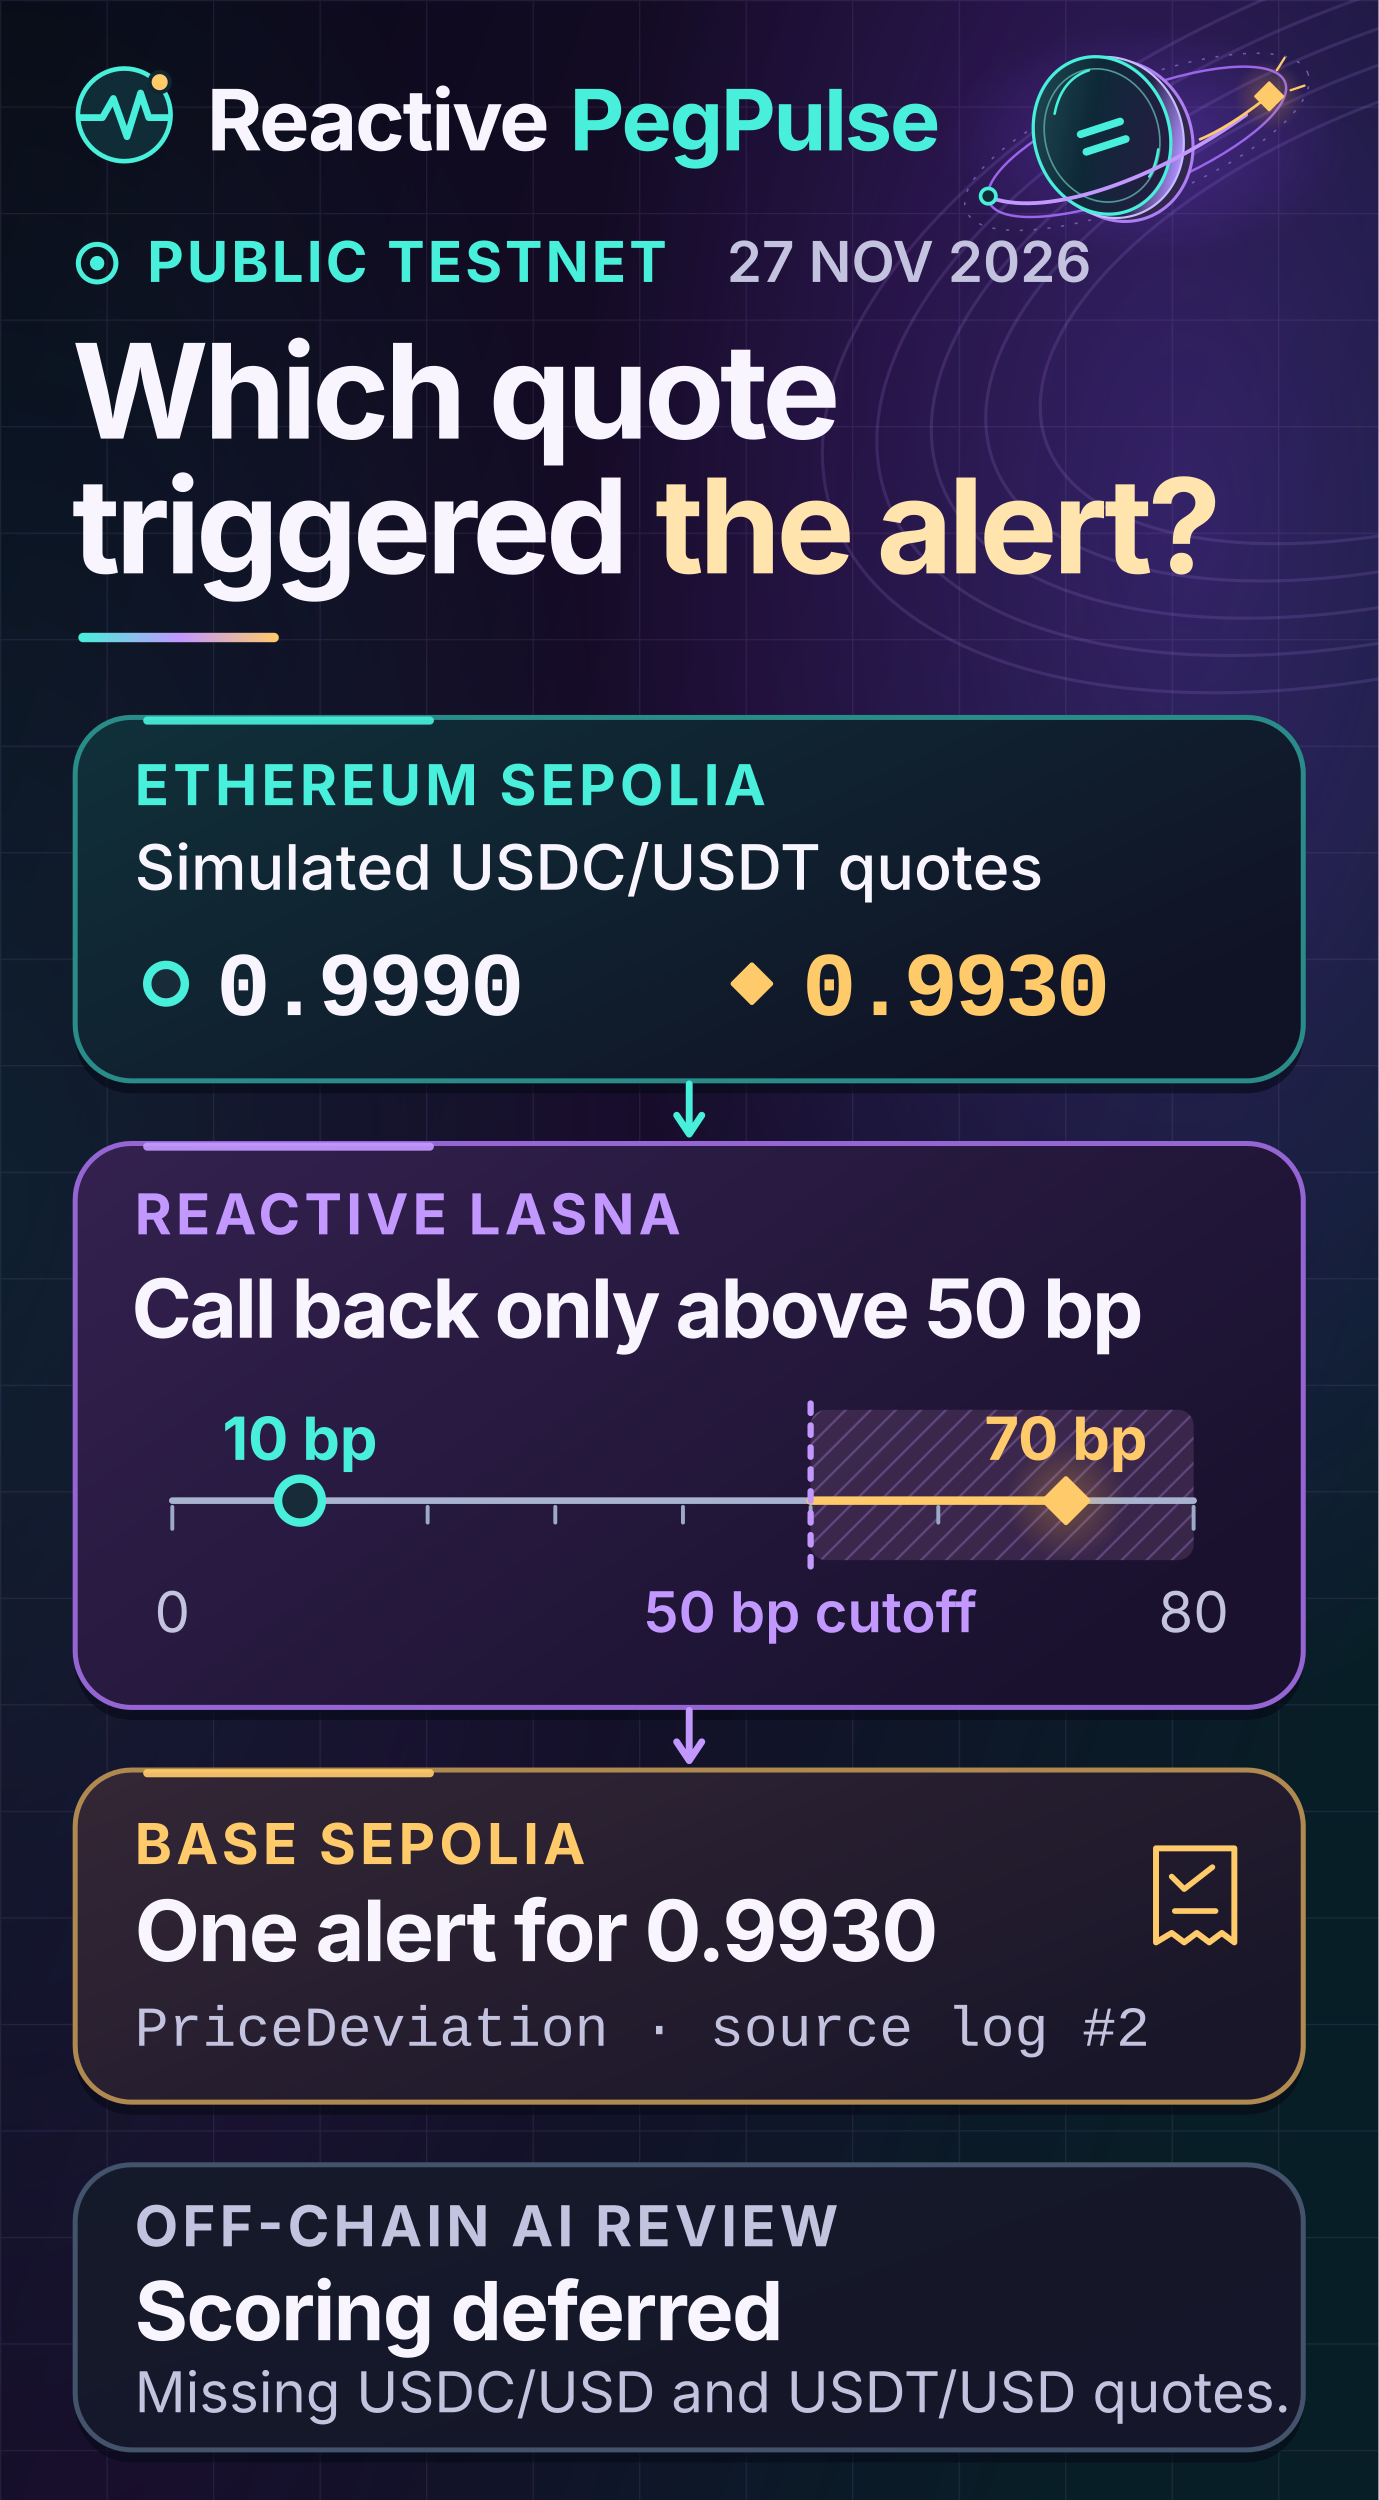
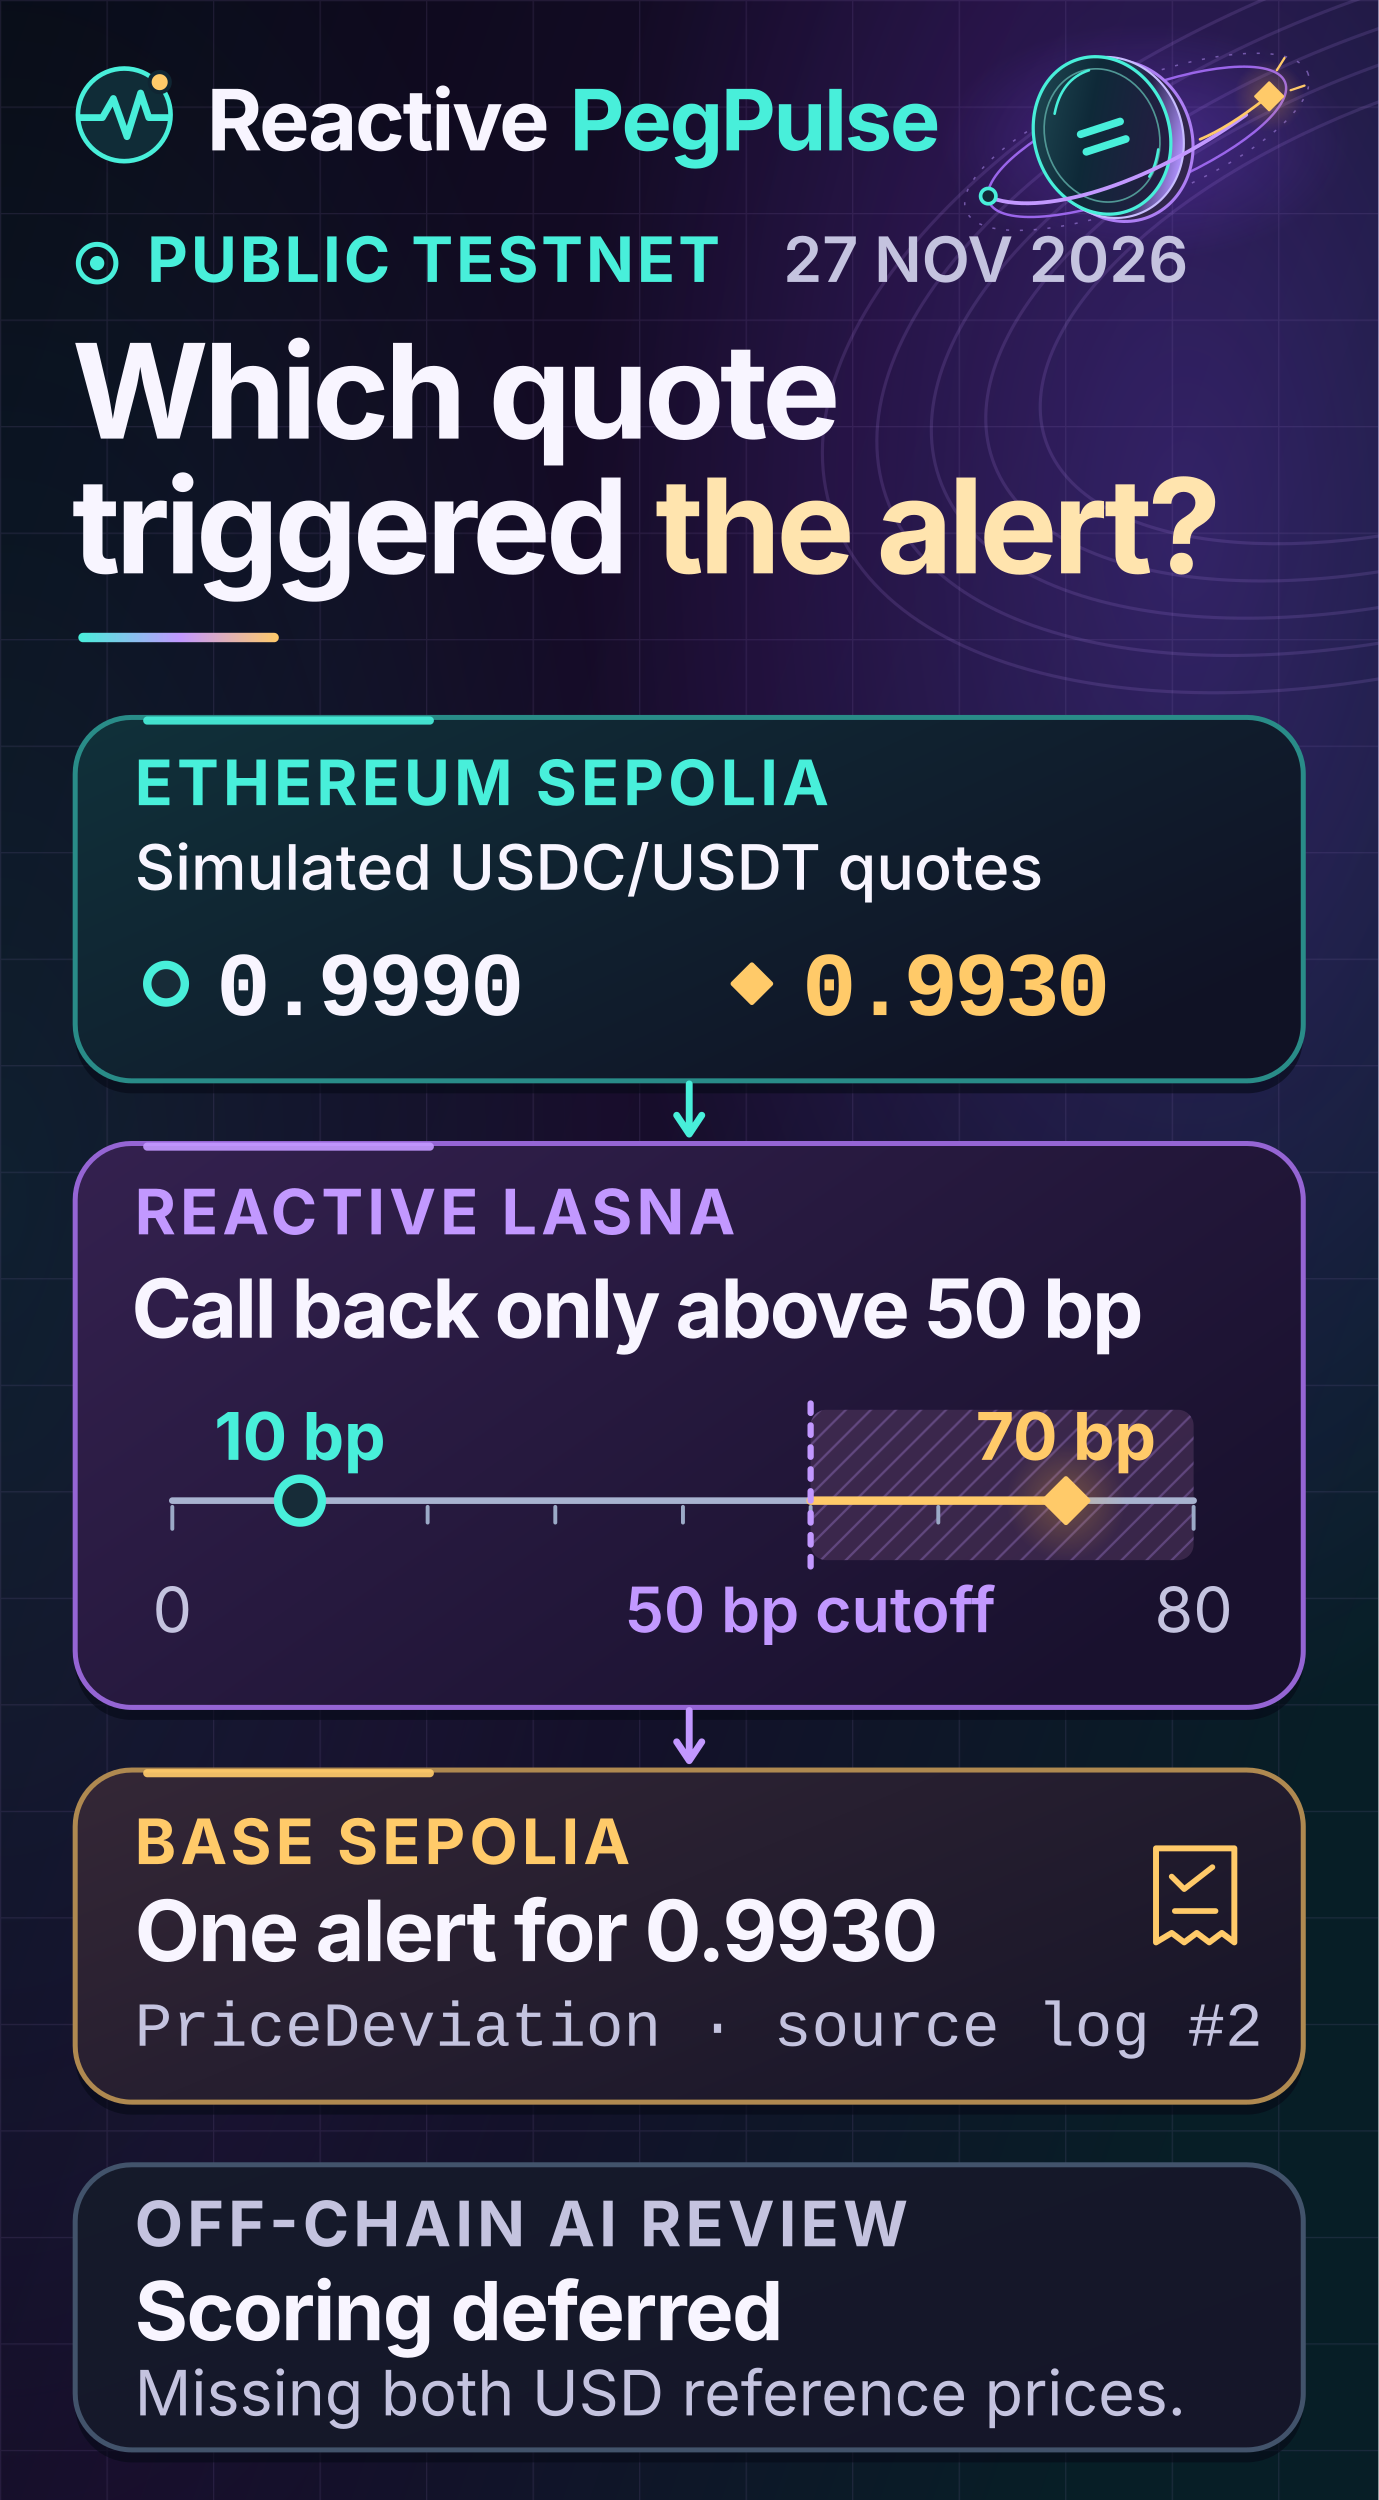
<svg xmlns="http://www.w3.org/2000/svg" aria-labelledby="title description" lang="en" width="440" height="798" viewBox="0 0 440 798" role="img">
  <defs>
    <linearGradient id="field" x1="0%" y1="0%" x2="100%" y2="65%">
      <stop offset="0%" stop-color="#080915" />
      <stop offset="51%" stop-color="#180c2b" />
      <stop offset="100%" stop-color="#071e26" />
    </linearGradient>
    <linearGradient id="origin" x1="0%" y1="0%" x2="100%" y2="65%">
      <stop offset="0%" stop-color="#10313a" />
      <stop offset="100%" stop-color="#101225" />
    </linearGradient>
    <linearGradient id="gate" x1="0%" y1="0%" x2="100%" y2="65%">
      <stop offset="0%" stop-color="#34214f" />
      <stop offset="100%" stop-color="#19112e" />
    </linearGradient>
    <linearGradient id="sink" x1="0%" y1="0%" x2="100%" y2="65%">
      <stop offset="0%" stop-color="#342736" />
      <stop offset="100%" stop-color="#191629" />
    </linearGradient>
    <linearGradient id="review" x1="0%" y1="0%" x2="100%" y2="65%">
      <stop offset="0%" stop-color="#151a2a" />
      <stop offset="100%" stop-color="#151629" />
    </linearGradient>
    <linearGradient id="metal" x1="0%" y1="0%" x2="100%" y2="65%">
      <stop offset="0%" stop-color="#52e6d7" />
      <stop offset="37%" stop-color="#225966" />
      <stop offset="74%" stop-color="#262249" />
      <stop offset="100%" stop-color="#b193ff" />
    </linearGradient>
    <linearGradient id="coin" x1="0%" y1="0%" x2="100%" y2="65%">
      <stop offset="0%" stop-color="#24515a" />
      <stop offset="49%" stop-color="#0e2938" />
      <stop offset="100%" stop-color="#261c43" />
    </linearGradient>
    <linearGradient id="spectrum" x1="0%" y1="0%" x2="100%" y2="0%">
      <stop offset="0%" stop-color="#48efda" />
      <stop offset="51%" stop-color="#c298ff" />
      <stop offset="100%" stop-color="#ffca69" />
    </linearGradient>
    <radialGradient id="orchid-light">
      <stop offset="0%" stop-color="#8748ff" stop-opacity=".29" />
      <stop offset="100%" stop-color="#8748ff" stop-opacity="0" />
    </radialGradient>
    <radialGradient id="teal-light">
      <stop offset="0%" stop-color="#17cbb9" stop-opacity=".11" />
      <stop offset="100%" stop-color="#17cbb9" stop-opacity="0" />
    </radialGradient>
    <radialGradient id="gold-light">
      <stop offset="0%" stop-color="#ffb939" stop-opacity=".28" />
      <stop offset="100%" stop-color="#ffb939" stop-opacity="0" />
    </radialGradient>
    <pattern id="grid" width="34" height="34" patternUnits="userSpaceOnUse">
      <path d="M34 0 H0 V34" stroke="#ab8bd2" stroke-width="0.8" fill="none" stroke-linecap="round" stroke-linejoin="round" opacity=".12" />
    </pattern>
    <pattern id="tail-hatch" width="8" height="8" patternUnits="userSpaceOnUse">
      <path d="M-2 2 L2 -2 M0 8 L8 0 M6 10 L10 6" stroke="#c298ff" stroke-width="0.75" fill="none" stroke-linecap="round" stroke-linejoin="round" opacity=".28" />
    </pattern>
  </defs>
  <rect x="0" y="0" width="440" height="798" fill="url(#field)" />
  <ellipse cx="378.4" cy="167.58" rx="193.6" ry="383.04" fill="url(#orchid-light)" />
  <ellipse cx="0" cy="383.04" rx="206.8" ry="478.8" fill="url(#teal-light)" />
  <rect x="0" y="0" width="440" height="798" fill="url(#grid)" />
  <g transform="rotate(-19 470 94)" opacity=".14">
    <ellipse cx="470" cy="94" rx="144" ry="68" fill="none" stroke="#c298ff" stroke-width="1" />
    <ellipse cx="470" cy="94" rx="162" ry="79" fill="none" stroke="#c298ff" stroke-width="1" />
    <ellipse cx="470" cy="94" rx="180" ry="90" fill="none" stroke="#c298ff" stroke-width="1" />
    <ellipse cx="470" cy="94" rx="198" ry="101" fill="none" stroke="#c298ff" stroke-width="1" />
    <ellipse cx="470" cy="94" rx="216" ry="112" fill="none" stroke="#c298ff" stroke-width="1" />
  </g>
  <g transform="translate(24 21) scale(0.87)">
    <circle cx="18" cy="18" r="17" fill="#102c37" stroke="#48efda" stroke-width="1.7" />
    <path d="M2 19 H10 L14 12 L19 26 L24 10 L27 19 H34" stroke="#48efda" stroke-width="2.5" fill="none" stroke-linecap="round" stroke-linejoin="round" />
    <circle cx="31" cy="6" r="3.7" fill="#ffca69" stroke="#102633" stroke-width="1.5" />
  </g>
  <text x="66" y="48" fill="#f8f5ff" font-size="27" font-weight="700" font-family="Inter, -apple-system, BlinkMacSystemFont, 'Segoe UI', Arial, sans-serif" text-anchor="start" letter-spacing="-0.7">
    <tspan>Reactive </tspan>
    <tspan fill="#48efda">PegPulse</tspan>
  </text>
  <g transform="translate(362 43) scale(0.49)">
    <ellipse cx="7" cy="5" rx="133" ry="77" fill="url(#orchid-light)" />
    <g transform="rotate(-22)">
      <ellipse cx="0" cy="5" rx="104" ry="32" fill="none" stroke="#9a65ea" stroke-width="1.6" />
      <ellipse cx="0" cy="5" rx="120" ry="39" fill="none" stroke="#9272ce" stroke-width="1" stroke-dasharray="2 7" opacity=".7" />
    </g>
    <g transform="rotate(-18)">
      <ellipse cx="-10" cy="1" rx="47" ry="53" fill="#31264c" stroke="#ad7ef4" stroke-width="2" />
      <ellipse cx="-15" cy="-3" rx="47" ry="53" fill="url(#metal)" stroke="#c7bcff" stroke-width="1.4" />
      <ellipse cx="-20" cy="-6" rx="44" ry="52" fill="url(#coin)" stroke="#48efda" stroke-width="2.1" />
      <ellipse cx="-20" cy="-6" rx="37" ry="44" fill="none" stroke="#509795" stroke-width="1.1" />
      <path d="M-45 -29 Q-34 -49 -15 -49 M1 29 Q7 24 12 14" stroke="#48efda" stroke-width="1.7" fill="none" stroke-linecap="round" stroke-linejoin="round" />
      <path d="M-33 -11 H-6 M-33 1 H-6" stroke="#48efda" stroke-width="5.0" fill="none" stroke-linecap="round" stroke-linejoin="round" />
    </g>
    <path d="M-96 40 C-62 55 9 33 73 -13" stroke="#c298ff" stroke-width="2.5" fill="none" stroke-linecap="round" stroke-linejoin="round" />
    <path d="M43 3 Q62 -5 86 -24" stroke="#ffca69" stroke-width="1.8" fill="none" stroke-linecap="round" stroke-linejoin="round" />
    <circle cx="-95" cy="40" r="5" fill="#102c37" stroke="#48efda" stroke-width="2.4" />
    <circle cx="88" cy="-25" r="23" fill="url(#gold-light)" />
    <path d="M88 -34 l9 9 l-9 9 l-9 -9 z" stroke="#ffca69" stroke-width="1.6" fill="#ffca69" stroke-linecap="round" stroke-linejoin="round" />
    <path d="M93 -42 L98 -50 M102 -29 L111 -32" stroke="#ffca69" stroke-width="1.5" fill="none" stroke-linecap="round" stroke-linejoin="round" />
  </g>
  <circle cx="31" cy="84" r="6" fill="none" stroke="#48efda" stroke-width="1.6" />
  <circle cx="31" cy="84" r="2.3" fill="#48efda" />
-   <text x="47" y="90" fill="#48efda" font-size="18" font-weight="700" font-family="Inter, -apple-system, BlinkMacSystemFont, 'Segoe UI', Arial, sans-serif" text-anchor="start" letter-spacing="1.0">PUBLIC TESTNET</text>
-   <text x="232" y="90" fill="#c4c3df" font-size="18" font-weight="600" font-family="Inter, -apple-system, BlinkMacSystemFont, 'Segoe UI', Arial, sans-serif" text-anchor="start" letter-spacing="0">27 NOV 2026</text>
+   <text x="47" y="90" fill="#48efda" font-size="20" font-weight="700" font-family="Inter, -apple-system, BlinkMacSystemFont, 'Segoe UI', Arial, sans-serif" text-anchor="start" letter-spacing="1.0">PUBLIC TESTNET</text>
+   <text x="250" y="90" fill="#c4c3df" font-size="20" font-weight="600" font-family="Inter, -apple-system, BlinkMacSystemFont, 'Segoe UI', Arial, sans-serif" text-anchor="start" letter-spacing="0">27 NOV 2026</text>
  <text x="23" y="140" fill="#f8f5ff" font-size="42" font-weight="700" font-family="Inter, -apple-system, BlinkMacSystemFont, 'Segoe UI', Arial, sans-serif" text-anchor="start" letter-spacing="-1.5">Which quote</text>
  <text x="23" y="183" fill="#f8f5ff" font-size="42" font-weight="700" font-family="Inter, -apple-system, BlinkMacSystemFont, 'Segoe UI', Arial, sans-serif" text-anchor="start" letter-spacing="-1.5">triggered <tspan fill="#ffe4ae">the alert?</tspan>
  </text>
  <rect x="25" y="202" width="64" height="3" fill="url(#spectrum)" rx="1.5" />
  <rect x="24" y="233" width="392" height="116" fill="#050916" rx="18" opacity=".6" />
  <rect x="24" y="229" width="392" height="116" fill="url(#origin)" rx="18" stroke="#298c88" stroke-width="1.6" />
  <path d="M47 230 h90.2" stroke="#48efda" stroke-width="2.6" fill="none" stroke-linecap="round" stroke-linejoin="round" opacity=".92" />
-   <text x="43" y="257" fill="#48efda" font-size="18" font-weight="700" font-family="Inter, -apple-system, BlinkMacSystemFont, 'Segoe UI', Arial, sans-serif" text-anchor="start" letter-spacing="1.35">ETHEREUM SEPOLIA</text>
+   <text x="43" y="257" fill="#48efda" font-size="20" font-weight="700" font-family="Inter, -apple-system, BlinkMacSystemFont, 'Segoe UI', Arial, sans-serif" text-anchor="start" letter-spacing="1.35">ETHEREUM SEPOLIA</text>
  <text x="43" y="284" fill="#f8f5ff" font-size="20" font-weight="550" font-family="Inter, -apple-system, BlinkMacSystemFont, 'Segoe UI', Arial, sans-serif" text-anchor="start" letter-spacing="0">Simulated USDC/USDT quotes</text>
  <circle cx="53" cy="314" r="6" fill="#172c38" stroke="#48efda" stroke-width="2.7" />
  <text x="69" y="324" fill="#f8f5ff" font-size="29" font-weight="650" font-family="ui-monospace, 'SFMono-Regular', Consolas, 'Liberation Mono', monospace" text-anchor="start" letter-spacing="-1.2">0.9990</text>
  <path d="M240 308 l6 6 l-6 6 l-6 -6 z" stroke="#ffca69" stroke-width="1.6" fill="#ffca69" stroke-linecap="round" stroke-linejoin="round" />
  <text x="256" y="324" fill="#ffca69" font-size="29" font-weight="650" font-family="ui-monospace, 'SFMono-Regular', Consolas, 'Liberation Mono', monospace" text-anchor="start" letter-spacing="-1.2">0.9930</text>
  <g transform="translate(220 345) rotate(90)">
    <path d="M1 0 H17 m-6 -4 l6 4 l-6 4" stroke="#48efda" stroke-width="2.2" fill="none" stroke-linecap="round" stroke-linejoin="round" />
  </g>
  <rect x="24" y="369" width="392" height="180" fill="#050916" rx="18" opacity=".6" />
  <rect x="24" y="365" width="392" height="180" fill="url(#gate)" rx="18" stroke="#9565d4" stroke-width="1.6" />
  <path d="M47 366 h90.2" stroke="#c298ff" stroke-width="2.6" fill="none" stroke-linecap="round" stroke-linejoin="round" opacity=".92" />
-   <text x="43" y="394" fill="#c298ff" font-size="18" font-weight="700" font-family="Inter, -apple-system, BlinkMacSystemFont, 'Segoe UI', Arial, sans-serif" text-anchor="start" letter-spacing="1.35">REACTIVE LASNA</text>
+   <text x="43" y="394" fill="#c298ff" font-size="20" font-weight="700" font-family="Inter, -apple-system, BlinkMacSystemFont, 'Segoe UI', Arial, sans-serif" text-anchor="start" letter-spacing="1.35">REACTIVE LASNA</text>
  <text x="42" y="427" fill="#f8f5ff" font-size="26" font-weight="650" font-family="Inter, -apple-system, BlinkMacSystemFont, 'Segoe UI', Arial, sans-serif" text-anchor="start" letter-spacing="-0.7">Call back only above 50 bp</text>
  <rect x="258.75" y="450" width="122.25" height="48" fill="#51365d" rx="5" opacity=".56" />
  <rect x="258.75" y="450" width="122.25" height="48" fill="url(#tail-hatch)" rx="5" />
  <path d="M55 479 H381" stroke="#a8b3d0" stroke-width="2.1" fill="none" stroke-linecap="round" stroke-linejoin="round" />
  <path d="M258.75 479 H340.25" stroke="#ffca69" stroke-width="2.7" fill="none" stroke-linecap="round" stroke-linejoin="round" />
  <path d="M55.0 481 v7" stroke="#9baac7" stroke-width="1.25" fill="none" stroke-linecap="round" stroke-linejoin="round" />
  <path d="M95.75 481 v5" stroke="#9baac7" stroke-width="1.25" fill="none" stroke-linecap="round" stroke-linejoin="round" />
  <path d="M136.5 481 v5" stroke="#9baac7" stroke-width="1.25" fill="none" stroke-linecap="round" stroke-linejoin="round" />
  <path d="M177.25 481 v5" stroke="#9baac7" stroke-width="1.25" fill="none" stroke-linecap="round" stroke-linejoin="round" />
  <path d="M218.0 481 v5" stroke="#9baac7" stroke-width="1.25" fill="none" stroke-linecap="round" stroke-linejoin="round" />
  <path d="M258.75 481 v5" stroke="#9baac7" stroke-width="1.25" fill="none" stroke-linecap="round" stroke-linejoin="round" />
  <path d="M299.5 481 v5" stroke="#9baac7" stroke-width="1.25" fill="none" stroke-linecap="round" stroke-linejoin="round" />
  <path d="M340.25 481 v5" stroke="#9baac7" stroke-width="1.25" fill="none" stroke-linecap="round" stroke-linejoin="round" />
  <path d="M381.0 481 v7" stroke="#9baac7" stroke-width="1.25" fill="none" stroke-linecap="round" stroke-linejoin="round" />
  <path d="M258.75 448 V500" stroke="#c298ff" stroke-width="2" fill="none" stroke-linecap="round" stroke-linejoin="round" stroke-dasharray="3 4" />
  <circle cx="95.75" cy="479" r="7" fill="#172c38" stroke="#48efda" stroke-width="2.7" />
-   <text x="95.75" y="466" fill="#48efda" font-size="19" font-weight="700" font-family="Inter, -apple-system, BlinkMacSystemFont, 'Segoe UI', Arial, sans-serif" text-anchor="middle" letter-spacing="0">10 bp</text>
+   <text x="95.75" y="466" fill="#48efda" font-size="21" font-weight="700" font-family="Inter, -apple-system, BlinkMacSystemFont, 'Segoe UI', Arial, sans-serif" text-anchor="middle" letter-spacing="0">10 bp</text>
  <circle cx="340.25" cy="479" r="19" fill="url(#gold-light)" />
  <path d="M340.25 472 l7 7 l-7 7 l-7 -7 z" stroke="#ffca69" stroke-width="1.6" fill="#ffca69" stroke-linecap="round" stroke-linejoin="round" />
-   <text x="340.25" y="466" fill="#ffca69" font-size="19" font-weight="700" font-family="Inter, -apple-system, BlinkMacSystemFont, 'Segoe UI', Arial, sans-serif" text-anchor="middle" letter-spacing="0">70 bp</text>
-   <text x="55" y="521" fill="#c4c3df" font-size="18" font-weight="400" font-family="Inter, -apple-system, BlinkMacSystemFont, 'Segoe UI', Arial, sans-serif" text-anchor="middle" letter-spacing="0">0</text>
-   <text x="381" y="521" fill="#c4c3df" font-size="18" font-weight="400" font-family="Inter, -apple-system, BlinkMacSystemFont, 'Segoe UI', Arial, sans-serif" text-anchor="middle" letter-spacing="0">80</text>
-   <text x="258.75" y="521" fill="#c298ff" font-size="18" font-weight="600" font-family="Inter, -apple-system, BlinkMacSystemFont, 'Segoe UI', Arial, sans-serif" text-anchor="middle" letter-spacing="0">50 bp cutoff</text>
+   <text x="340.25" y="466" fill="#ffca69" font-size="21" font-weight="700" font-family="Inter, -apple-system, BlinkMacSystemFont, 'Segoe UI', Arial, sans-serif" text-anchor="middle" letter-spacing="0">70 bp</text>
+   <text x="55" y="521" fill="#c4c3df" font-size="20" font-weight="400" font-family="Inter, -apple-system, BlinkMacSystemFont, 'Segoe UI', Arial, sans-serif" text-anchor="middle" letter-spacing="0">0</text>
+   <text x="381" y="521" fill="#c4c3df" font-size="20" font-weight="400" font-family="Inter, -apple-system, BlinkMacSystemFont, 'Segoe UI', Arial, sans-serif" text-anchor="middle" letter-spacing="0">80</text>
+   <text x="258.75" y="521" fill="#c298ff" font-size="20" font-weight="600" font-family="Inter, -apple-system, BlinkMacSystemFont, 'Segoe UI', Arial, sans-serif" text-anchor="middle" letter-spacing="0">50 bp cutoff</text>
  <g transform="translate(220 545) rotate(90)">
    <path d="M1 0 H17 m-6 -4 l6 4 l-6 4" stroke="#c298ff" stroke-width="2.2" fill="none" stroke-linecap="round" stroke-linejoin="round" />
  </g>
  <rect x="24" y="569" width="392" height="106" fill="#050916" rx="18" opacity=".6" />
  <rect x="24" y="565" width="392" height="106" fill="url(#sink)" rx="18" stroke="#af8950" stroke-width="1.6" />
  <path d="M47 566 h90.2" stroke="#ffca69" stroke-width="2.6" fill="none" stroke-linecap="round" stroke-linejoin="round" opacity=".92" />
-   <text x="43" y="595" fill="#ffca69" font-size="18" font-weight="700" font-family="Inter, -apple-system, BlinkMacSystemFont, 'Segoe UI', Arial, sans-serif" text-anchor="start" letter-spacing="1.35">BASE SEPOLIA</text>
+   <text x="43" y="595" fill="#ffca69" font-size="20" font-weight="700" font-family="Inter, -apple-system, BlinkMacSystemFont, 'Segoe UI', Arial, sans-serif" text-anchor="start" letter-spacing="1.35">BASE SEPOLIA</text>
  <text x="43" y="626" fill="#f8f5ff" font-size="27" font-weight="650" font-family="Inter, -apple-system, BlinkMacSystemFont, 'Segoe UI', Arial, sans-serif" text-anchor="start" letter-spacing="-0.6">One alert for 0.9930</text>
-   <text x="43" y="653" fill="#c4c3df" font-size="18" font-weight="400" font-family="ui-monospace, 'SFMono-Regular', Consolas, 'Liberation Mono', monospace" text-anchor="start" letter-spacing="0">PriceDeviation  ·  source log #2</text>
+   <text x="43" y="653" fill="#c4c3df" font-size="20" font-weight="400" font-family="ui-monospace, 'SFMono-Regular', Consolas, 'Liberation Mono', monospace" text-anchor="start" letter-spacing="0">PriceDeviation  ·  source log #2</text>
  <g transform="translate(367 589)" fill="none">
    <path d="M2 1 H27 V31 L23 28 L19 31 L15 28 L11 31 L7 28 L2 31 Z" stroke="#ffca69" stroke-width="1.9" fill="none" stroke-linecap="round" stroke-linejoin="round" />
    <path d="M7 10 L11 14 L20 7 M8 21 H21" stroke="#ffca69" stroke-width="1.8" fill="none" stroke-linecap="round" stroke-linejoin="round" />
  </g>
  <rect x="24" y="695" width="392" height="91" fill="#050916" rx="18" opacity=".6" />
  <rect x="24" y="691" width="392" height="91" fill="url(#review)" rx="18" stroke="#42536b" stroke-width="1.6" />
-   <text x="43" y="717" fill="#c4c3df" font-size="18" font-weight="700" font-family="Inter, -apple-system, BlinkMacSystemFont, 'Segoe UI', Arial, sans-serif" text-anchor="start" letter-spacing="1.35">OFF-CHAIN AI REVIEW</text>
+   <text x="43" y="717" fill="#c4c3df" font-size="20" font-weight="700" font-family="Inter, -apple-system, BlinkMacSystemFont, 'Segoe UI', Arial, sans-serif" text-anchor="start" letter-spacing="1.35">OFF-CHAIN AI REVIEW</text>
  <text x="43" y="747" fill="#f8f5ff" font-size="26" font-weight="650" font-family="Inter, -apple-system, BlinkMacSystemFont, 'Segoe UI', Arial, sans-serif" text-anchor="start" letter-spacing="-0.5">Scoring deferred</text>
-   <text x="43" y="770" fill="#c4c3df" font-size="18" font-weight="400" font-family="Inter, -apple-system, BlinkMacSystemFont, 'Segoe UI', Arial, sans-serif" text-anchor="start" letter-spacing="0">Missing USDC/USD and USDT/USD quotes.</text>
+   <text x="43" y="771" fill="#c4c3df" font-size="20" font-weight="400" font-family="Inter, -apple-system, BlinkMacSystemFont, 'Segoe UI', Arial, sans-serif" text-anchor="start" letter-spacing="0">Missing both USD reference prices.</text>
</svg>
